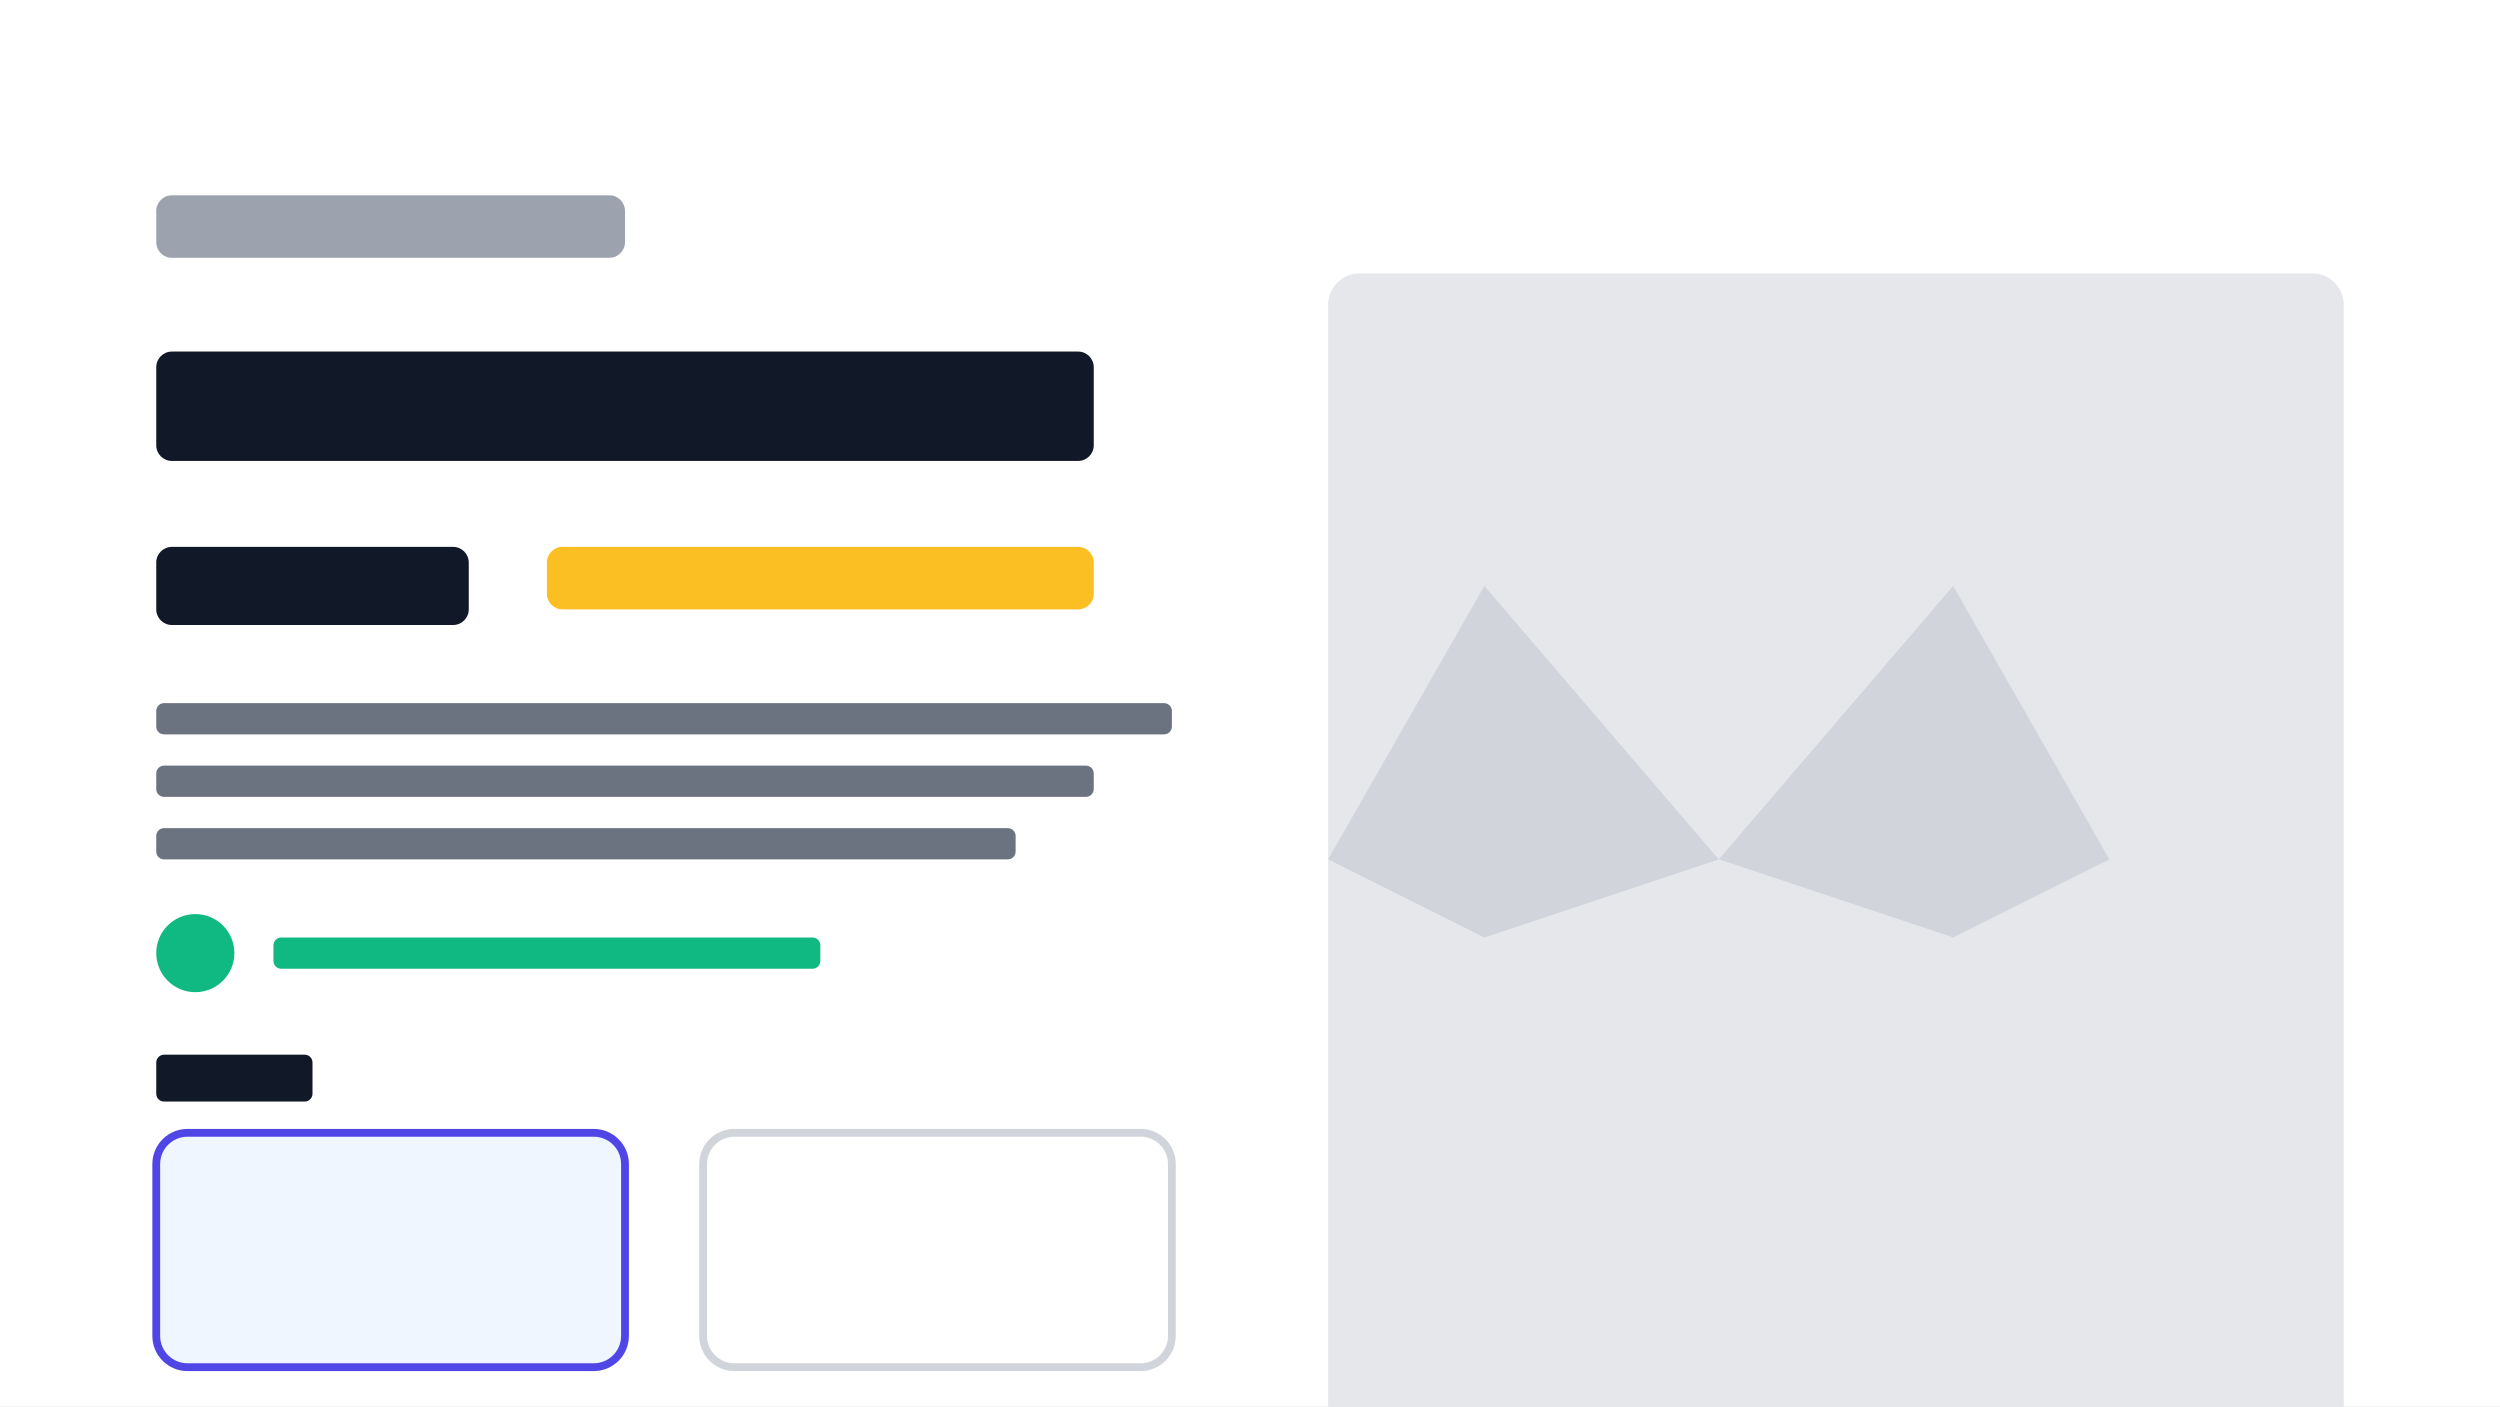
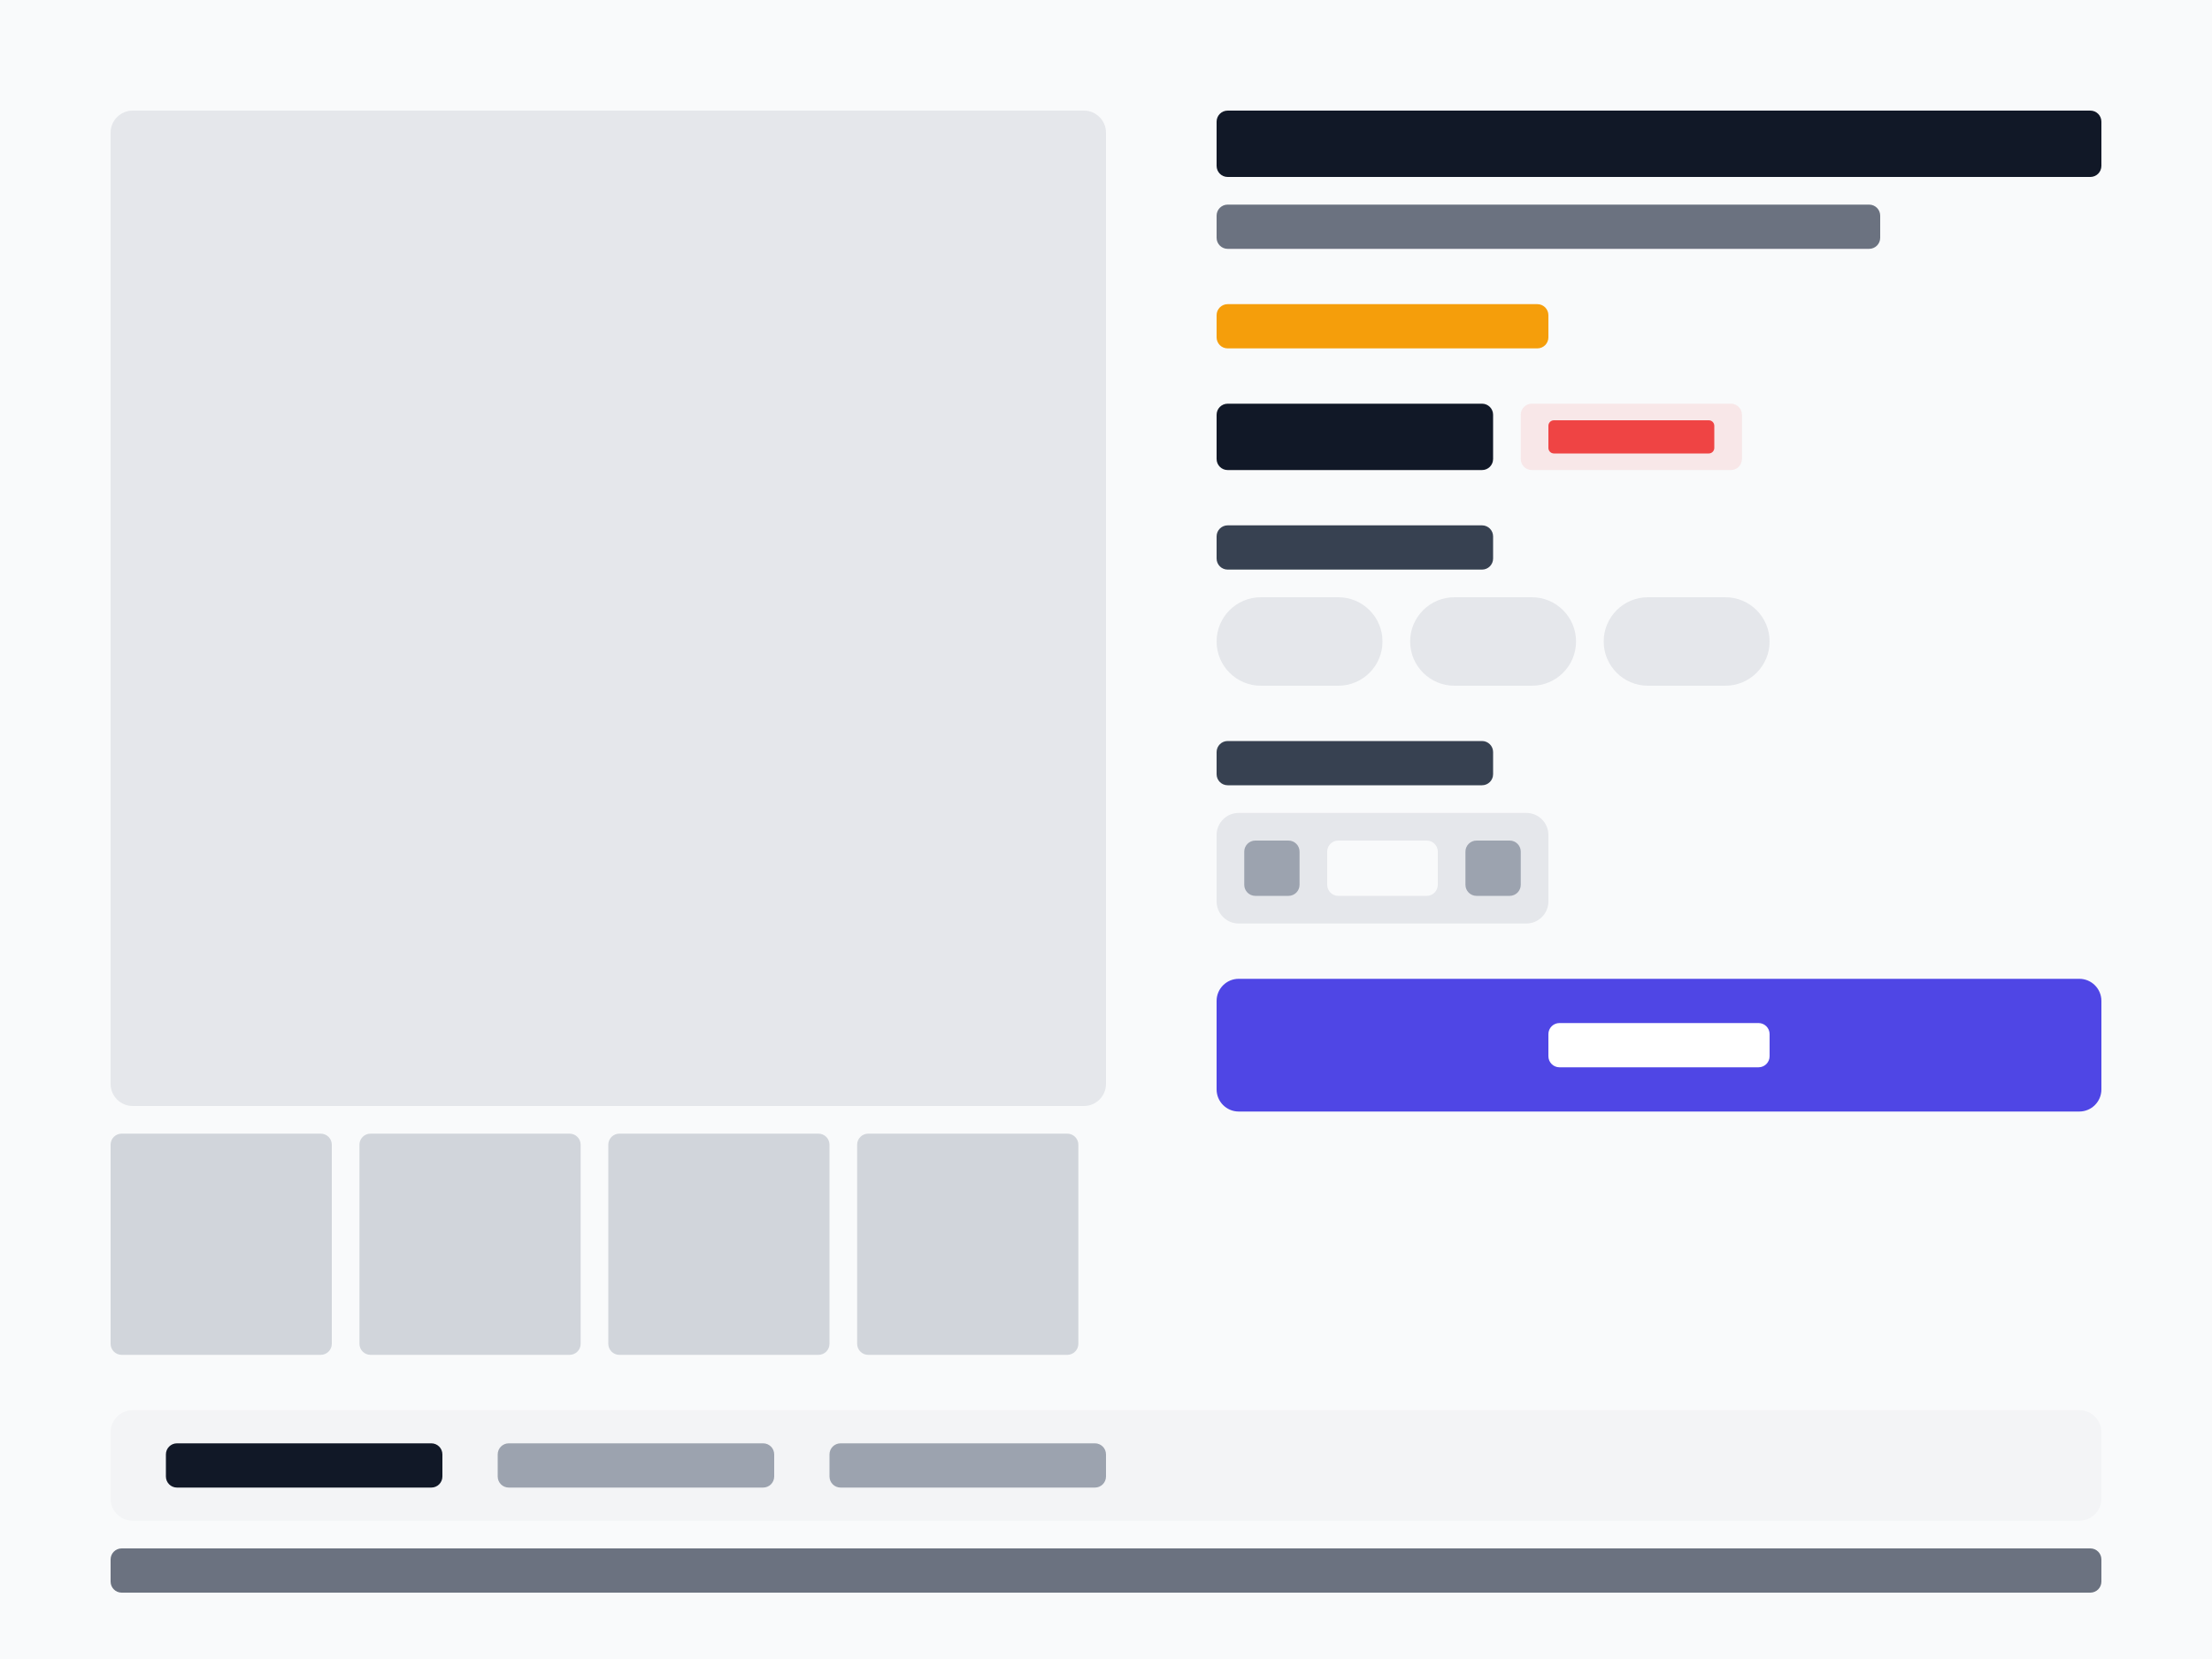
- <svg xmlns="http://www.w3.org/2000/svg" width="320" height="180" viewBox="0 0 320 180" fill="none">
-   <rect width="320" height="180" fill="#FFFFFF" />
-   <rect x="20" y="25" width="60" height="8" rx="2" fill="#9CA3AF" />
-   <rect x="20" y="45" width="120" height="14" rx="2" fill="#111827" />
-   <rect x="20" y="70" width="40" height="10" rx="2" fill="#111827" />
-   <rect x="70" y="70" width="70" height="8" rx="2" fill="#FBBF24" />
-   <rect x="20" y="90" width="130" height="4" rx="1" fill="#6B7280" />
-   <rect x="20" y="98" width="120" height="4" rx="1" fill="#6B7280" />
-   <rect x="20" y="106" width="110" height="4" rx="1" fill="#6B7280" />
-   <circle cx="25" cy="122" r="5" fill="#10B981" />
-   <rect x="35" y="120" width="70" height="4" rx="1" fill="#10B981" />
-   <rect x="20" y="135" width="20" height="6" rx="1" fill="#111827" />
-   <rect x="20" y="145" width="60" height="30" rx="4" fill="#EFF6FF" stroke="#4F46E5" />
-   <rect x="90" y="145" width="60" height="30" rx="4" fill="#FFFFFF" stroke="#D1D5DB" />
-   <rect x="20" y="185" width="130" height="12" rx="4" fill="#4F46E5" />
-   <rect x="170" y="35" width="130" height="150" rx="4" fill="#E5E7EB" />
-   <path d="M220 110 L250 75 L270 110 L250 120 Z" fill="#D1D5DB" />
-   <path d="M220 110 L190 75 L170 110 L190 120 Z" fill="#D1D5DB" />
+ <svg xmlns="http://www.w3.org/2000/svg" width="800" height="600" viewBox="0 0 800 600" fill="none">
+   <rect width="800" height="600" fill="#F9FAFB" />
+   <rect x="40" y="40" width="360" height="360" rx="8" fill="#E5E7EB" />
+   <rect x="40" y="410" width="80" height="80" rx="4" fill="#D1D5DB" />
+   <rect x="130" y="410" width="80" height="80" rx="4" fill="#D1D5DB" />
+   <rect x="220" y="410" width="80" height="80" rx="4" fill="#D1D5DB" />
+   <rect x="310" y="410" width="80" height="80" rx="4" fill="#D1D5DB" />
+   <rect x="440" y="40" width="320" height="24" rx="4" fill="#111827" />
+   <rect x="440" y="74" width="240" height="16" rx="4" fill="#6B7280" />
+   <rect x="440" y="110" width="120" height="16" rx="4" fill="#F59E0B" />
+   <rect x="440" y="146" width="100" height="24" rx="4" fill="#111827" />
+   <rect x="550" y="146" width="80" height="24" rx="4" fill="#EF4444" fill-opacity="0.1" />
+   <rect x="560" y="152" width="60" height="12" rx="2" fill="#EF4444" />
+   <rect x="440" y="190" width="100" height="16" rx="4" fill="#374151" />
+   <rect x="440" y="216" width="60" height="32" rx="16" fill="#E5E7EB" />
+   <rect x="510" y="216" width="60" height="32" rx="16" fill="#E5E7EB" />
+   <rect x="580" y="216" width="60" height="32" rx="16" fill="#E5E7EB" />
+   <rect x="440" y="268" width="100" height="16" rx="4" fill="#374151" />
+   <rect x="440" y="294" width="120" height="40" rx="8" fill="#E5E7EB" />
+   <rect x="450" y="304" width="20" height="20" rx="4" fill="#9CA3AF" />
+   <rect x="530" y="304" width="20" height="20" rx="4" fill="#9CA3AF" />
+   <rect x="480" y="304" width="40" height="20" rx="4" fill="#F9FAFB" />
+   <rect x="440" y="354" width="320" height="48" rx="8" fill="#4F46E5" />
+   <rect x="560" y="370" width="80" height="16" rx="4" fill="#ffffff" />
+   <rect x="40" y="510" width="720" height="40" rx="8" fill="#F3F4F6" />
+   <rect x="60" y="522" width="100" height="16" rx="4" fill="#111827" />
+   <rect x="180" y="522" width="100" height="16" rx="4" fill="#9CA3AF" />
+   <rect x="300" y="522" width="100" height="16" rx="4" fill="#9CA3AF" />
+   <rect x="40" y="560" width="720" height="16" rx="4" fill="#6B7280" />
</svg>
